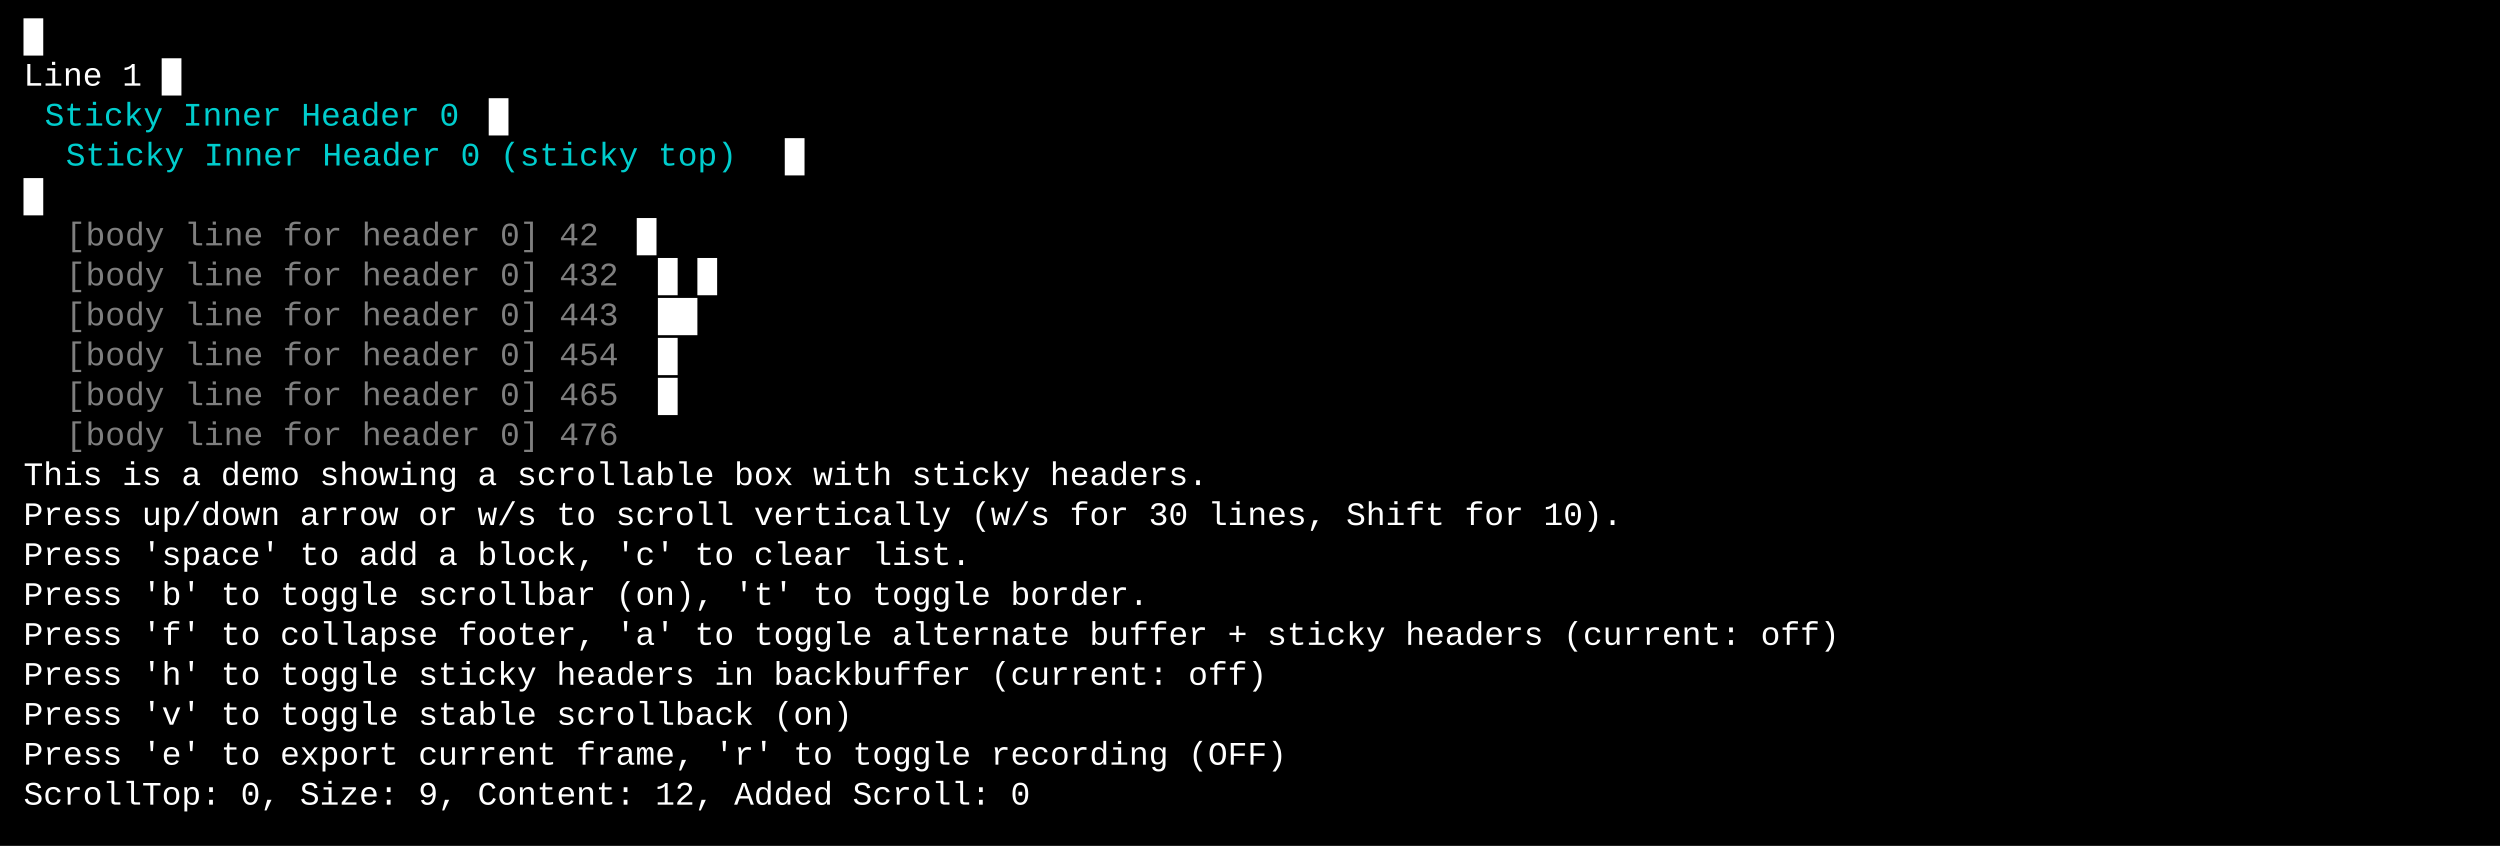
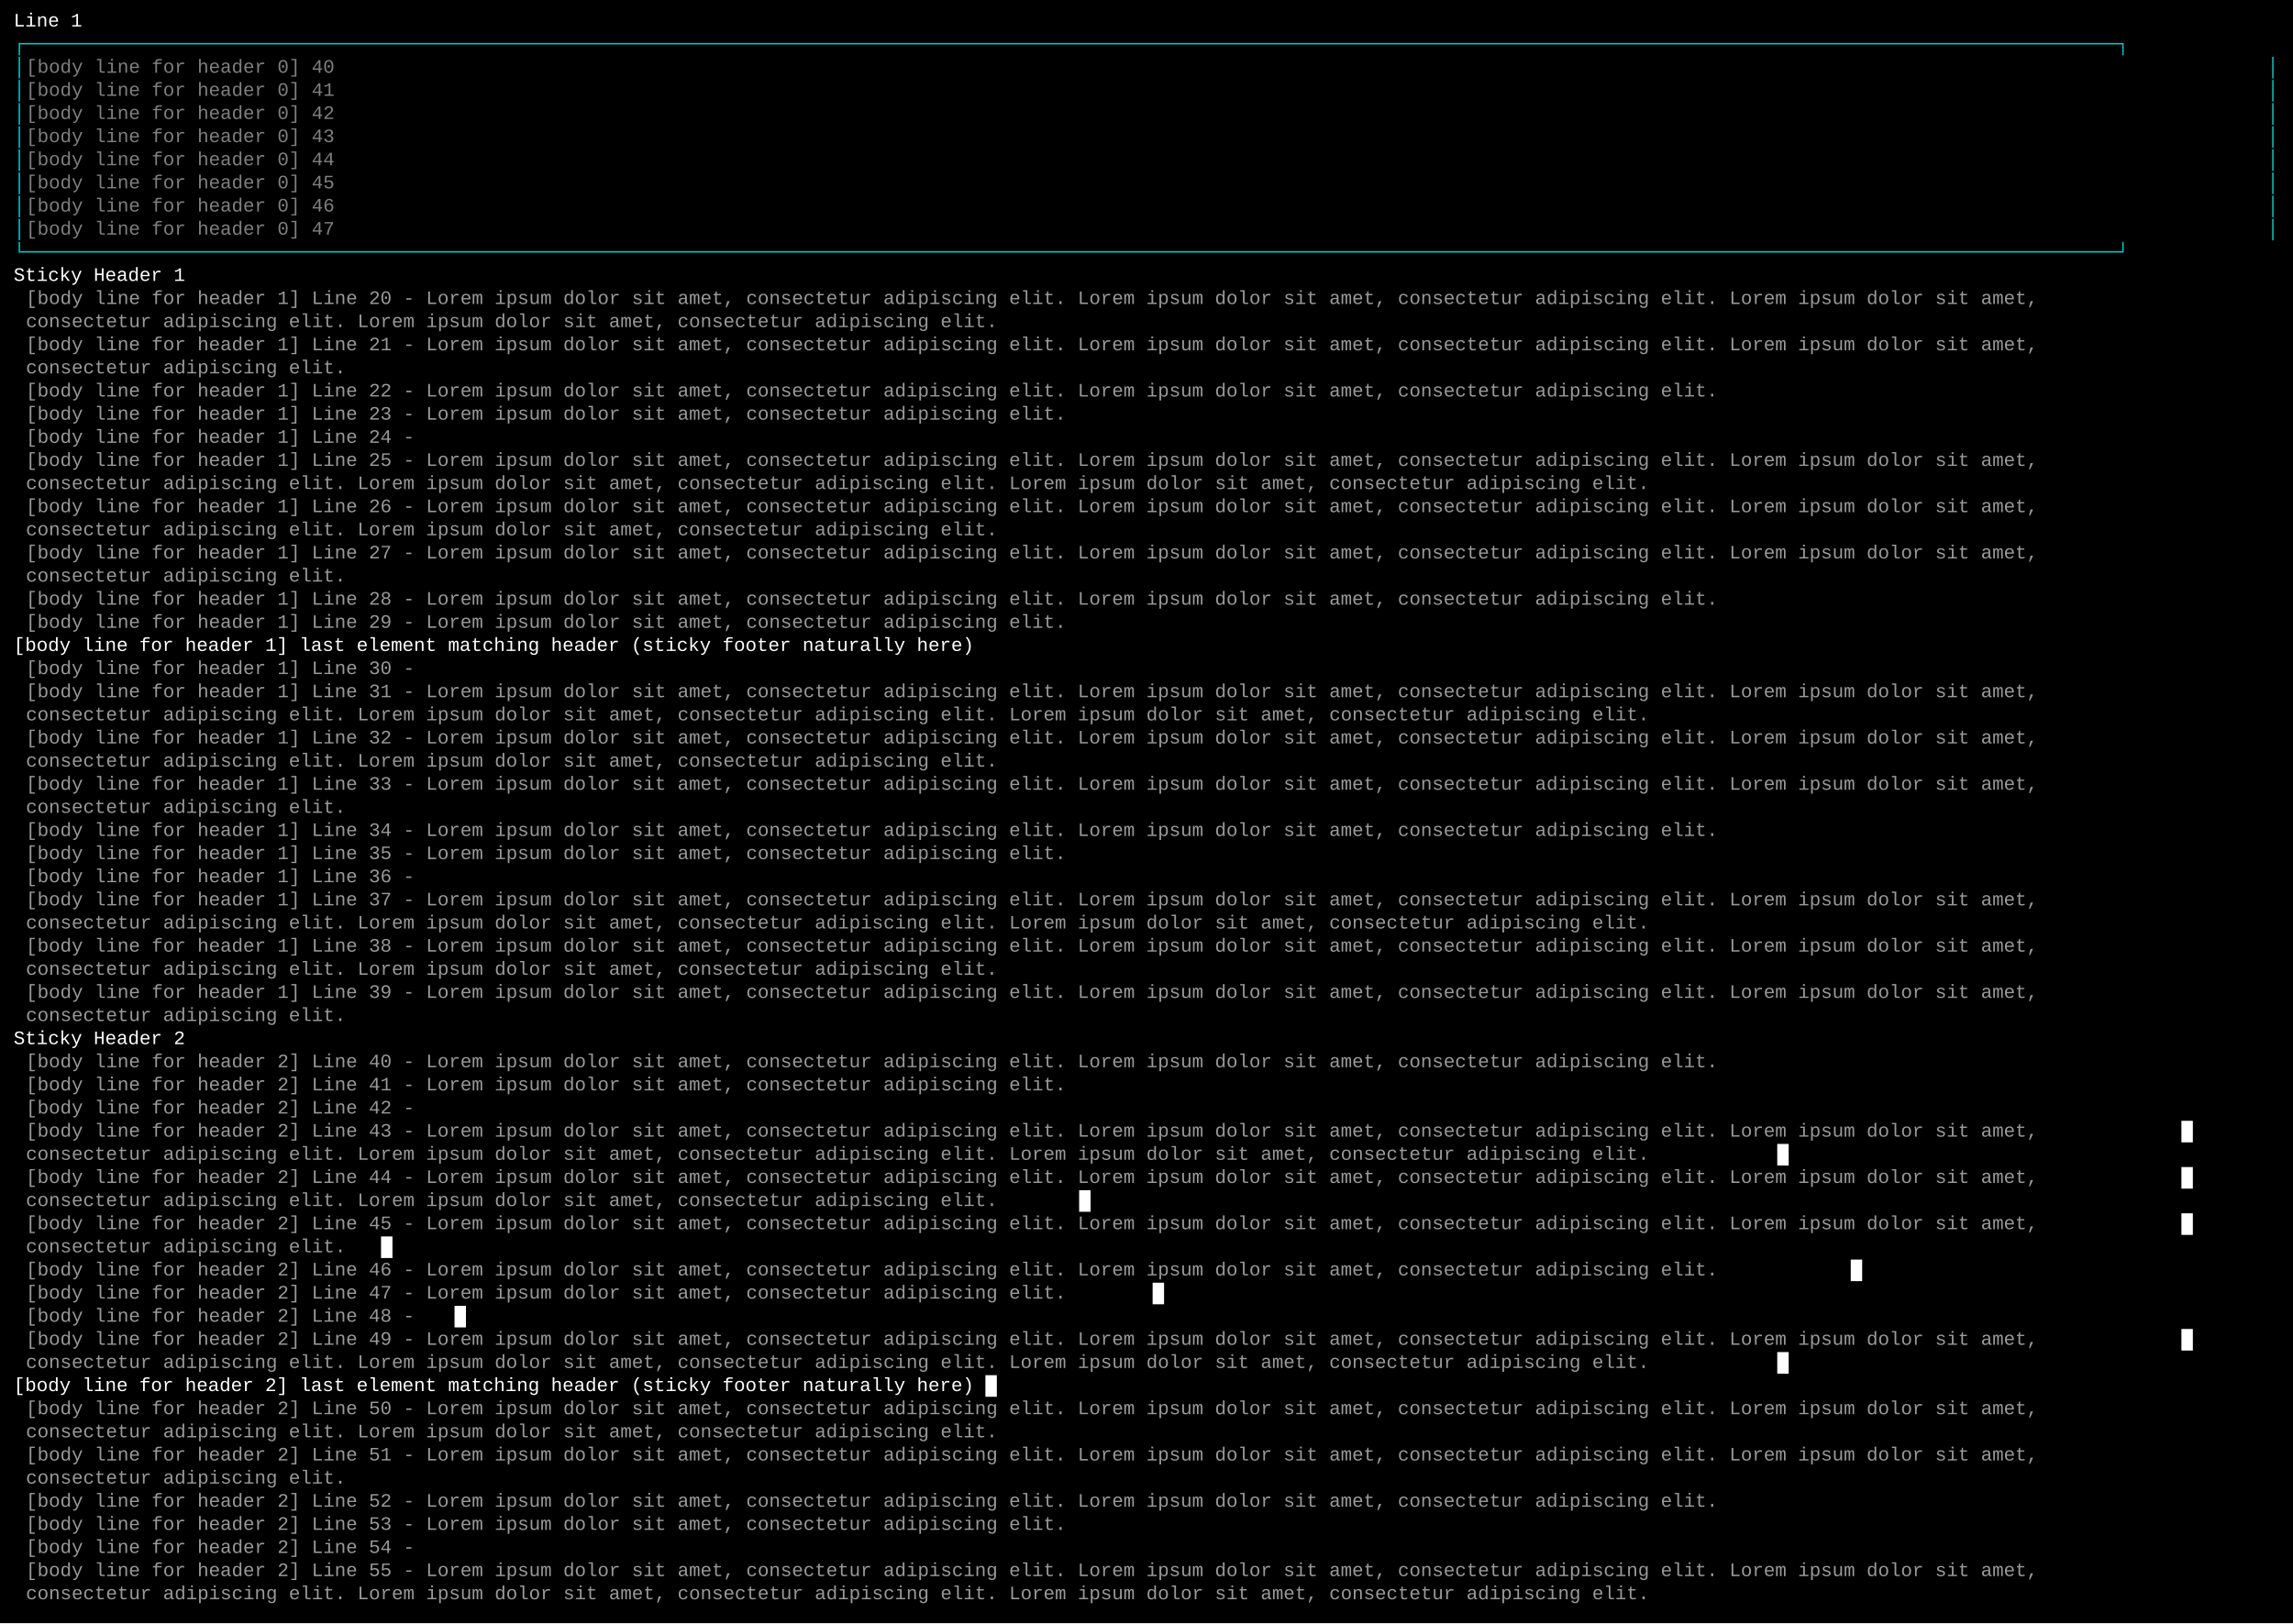
- <svg xmlns="http://www.w3.org/2000/svg" width="1064" height="360" viewBox="0 0 1064 360">
+ <svg xmlns="http://www.w3.org/2000/svg" width="1685" height="1193" viewBox="0 0 1685 1193">
  <style>
    text { font-family: Consolas, "Courier New", monospace; font-size: 14px; dominant-baseline: text-before-edge; white-space: pre; }
  </style>
-   <rect width="1064" height="360" fill="#000000" />
+   <rect width="1685" height="1193" fill="#000000" />
  <g transform="translate(10, 10)">
-     <text x="0" y="2" fill="#ffffff" textLength="1044" lengthAdjust="spacingAndGlyphs">                                                                                                                   █</text>
-     <text x="0" y="19" fill="#ffffff" textLength="1044" lengthAdjust="spacingAndGlyphs"> Line 1                                                                                                            █</text>
-     <text x="9" y="36" fill="#00cdcd" textLength="189" lengthAdjust="spacingAndGlyphs">Sticky Inner Header 0</text>
-     <text x="198" y="36" fill="#ffffff" textLength="846" lengthAdjust="spacingAndGlyphs">                                                                                             █</text>
-     <text x="18" y="53" fill="#00cdcd" textLength="306" lengthAdjust="spacingAndGlyphs">Sticky Inner Header 0 (sticky top)</text>
-     <text x="324" y="53" fill="#ffffff" textLength="720" lengthAdjust="spacingAndGlyphs">                                                                               █</text>
-     <text x="0" y="70" fill="#ffffff" textLength="1044" lengthAdjust="spacingAndGlyphs">                                                                                                                   █</text>
-     <text x="18" y="87" fill="#7f7f7f" textLength="243" lengthAdjust="spacingAndGlyphs">[body line for header 0] 42</text>
-     <text x="261" y="87" fill="#ffffff" textLength="783" lengthAdjust="spacingAndGlyphs">                                                                                      █</text>
-     <text x="18" y="104" fill="#7f7f7f" textLength="252" lengthAdjust="spacingAndGlyphs">[body line for header 0] 432</text>
-     <text x="270" y="104" fill="#ffffff" textLength="774" lengthAdjust="spacingAndGlyphs">                                                                                   █ █</text>
-     <text x="18" y="121" fill="#7f7f7f" textLength="252" lengthAdjust="spacingAndGlyphs">[body line for header 0] 443</text>
-     <text x="270" y="121" fill="#ffffff" textLength="774" lengthAdjust="spacingAndGlyphs">                                                                                    ██</text>
-     <text x="18" y="138" fill="#7f7f7f" textLength="252" lengthAdjust="spacingAndGlyphs">[body line for header 0] 454</text>
-     <text x="270" y="138" fill="#ffffff" textLength="774" lengthAdjust="spacingAndGlyphs">                                                                                     █</text>
-     <text x="18" y="155" fill="#7f7f7f" textLength="252" lengthAdjust="spacingAndGlyphs">[body line for header 0] 465</text>
-     <text x="270" y="155" fill="#ffffff" textLength="774" lengthAdjust="spacingAndGlyphs">                                                                                     █</text>
-     <text x="18" y="172" fill="#7f7f7f" textLength="252" lengthAdjust="spacingAndGlyphs">[body line for header 0] 476</text>
-     <text x="0" y="189" fill="#ffffff" textLength="1044" lengthAdjust="spacingAndGlyphs">This is a demo showing a scrollable box with sticky headers.                                                        </text>
-     <text x="0" y="206" fill="#ffffff" textLength="1044" lengthAdjust="spacingAndGlyphs">Press up/down arrow or w/s to scroll vertically (w/s for 30 lines, Shift for 10).                                   </text>
-     <text x="0" y="223" fill="#ffffff" textLength="1044" lengthAdjust="spacingAndGlyphs">Press 'space' to add a block, 'c' to clear list.                                                                    </text>
-     <text x="0" y="240" fill="#ffffff" textLength="1044" lengthAdjust="spacingAndGlyphs">Press 'b' to toggle scrollbar (on), 't' to toggle border.                                                           </text>
-     <text x="0" y="257" fill="#ffffff" textLength="1044" lengthAdjust="spacingAndGlyphs">Press 'f' to collapse footer, 'a' to toggle alternate buffer + sticky headers (current: off)                        </text>
-     <text x="0" y="274" fill="#ffffff" textLength="1044" lengthAdjust="spacingAndGlyphs">Press 'h' to toggle sticky headers in backbuffer (current: off)                                                     </text>
-     <text x="0" y="291" fill="#ffffff" textLength="1044" lengthAdjust="spacingAndGlyphs">Press 'v' to toggle stable scrollback (on)                                                                          </text>
-     <text x="0" y="308" fill="#ffffff" textLength="1044" lengthAdjust="spacingAndGlyphs">Press 'e' to export current frame, 'r' to toggle recording (OFF)                                                    </text>
-     <text x="0" y="325" fill="#ffffff" textLength="1044" lengthAdjust="spacingAndGlyphs">ScrollTop: 0, Size: 9, Content: 12, Added Scroll: 0                                                                 </text>
+     <text x="0" y="2" fill="#ffffff" textLength="1665" lengthAdjust="spacingAndGlyphs">Line 1                                                                                                                                                                                   </text>
+     <text x="0" y="19" fill="#00cdcd" textLength="1665" lengthAdjust="spacingAndGlyphs">┌───────────────────────────────────────────────────────────────────────────────────────────────────────────────────────────────────────────────────────────────────────────────────────┐</text>
+     <text x="0" y="36" fill="#00cdcd" textLength="9" lengthAdjust="spacingAndGlyphs">│</text>
+     <text x="9" y="36" fill="#7f7f7f" textLength="243" lengthAdjust="spacingAndGlyphs">[body line for header 0] 40</text>
+     <text x="1656" y="36" fill="#00cdcd" textLength="9" lengthAdjust="spacingAndGlyphs">│</text>
+     <text x="0" y="53" fill="#00cdcd" textLength="9" lengthAdjust="spacingAndGlyphs">│</text>
+     <text x="9" y="53" fill="#7f7f7f" textLength="243" lengthAdjust="spacingAndGlyphs">[body line for header 0] 41</text>
+     <text x="1656" y="53" fill="#00cdcd" textLength="9" lengthAdjust="spacingAndGlyphs">│</text>
+     <text x="0" y="70" fill="#00cdcd" textLength="9" lengthAdjust="spacingAndGlyphs">│</text>
+     <text x="9" y="70" fill="#7f7f7f" textLength="243" lengthAdjust="spacingAndGlyphs">[body line for header 0] 42</text>
+     <text x="1656" y="70" fill="#00cdcd" textLength="9" lengthAdjust="spacingAndGlyphs">│</text>
+     <text x="0" y="87" fill="#00cdcd" textLength="9" lengthAdjust="spacingAndGlyphs">│</text>
+     <text x="9" y="87" fill="#7f7f7f" textLength="243" lengthAdjust="spacingAndGlyphs">[body line for header 0] 43</text>
+     <text x="1656" y="87" fill="#00cdcd" textLength="9" lengthAdjust="spacingAndGlyphs">│</text>
+     <text x="0" y="104" fill="#00cdcd" textLength="9" lengthAdjust="spacingAndGlyphs">│</text>
+     <text x="9" y="104" fill="#7f7f7f" textLength="243" lengthAdjust="spacingAndGlyphs">[body line for header 0] 44</text>
+     <text x="1656" y="104" fill="#00cdcd" textLength="9" lengthAdjust="spacingAndGlyphs">│</text>
+     <text x="0" y="121" fill="#00cdcd" textLength="9" lengthAdjust="spacingAndGlyphs">│</text>
+     <text x="9" y="121" fill="#7f7f7f" textLength="243" lengthAdjust="spacingAndGlyphs">[body line for header 0] 45</text>
+     <text x="1656" y="121" fill="#00cdcd" textLength="9" lengthAdjust="spacingAndGlyphs">│</text>
+     <text x="0" y="138" fill="#00cdcd" textLength="9" lengthAdjust="spacingAndGlyphs">│</text>
+     <text x="9" y="138" fill="#7f7f7f" textLength="243" lengthAdjust="spacingAndGlyphs">[body line for header 0] 46</text>
+     <text x="1656" y="138" fill="#00cdcd" textLength="9" lengthAdjust="spacingAndGlyphs">│</text>
+     <text x="0" y="155" fill="#00cdcd" textLength="9" lengthAdjust="spacingAndGlyphs">│</text>
+     <text x="9" y="155" fill="#7f7f7f" textLength="243" lengthAdjust="spacingAndGlyphs">[body line for header 0] 47</text>
+     <text x="1656" y="155" fill="#00cdcd" textLength="9" lengthAdjust="spacingAndGlyphs">│</text>
+     <text x="0" y="172" fill="#00cdcd" textLength="1665" lengthAdjust="spacingAndGlyphs">└───────────────────────────────────────────────────────────────────────────────────────────────────────────────────────────────────────────────────────────────────────────────────────┘</text>
+     <text x="0" y="189" fill="#ffffff" textLength="1665" lengthAdjust="spacingAndGlyphs"> Sticky Header 1                                                                                                                                                                         </text>
+     <text x="9" y="206" fill="#999999" textLength="1584" lengthAdjust="spacingAndGlyphs">[body line for header 1] Line 20 - Lorem ipsum dolor sit amet, consectetur adipiscing elit. Lorem ipsum dolor sit amet, consectetur adipiscing elit. Lorem ipsum dolor sit amet,</text>
+     <text x="9" y="223" fill="#999999" textLength="774" lengthAdjust="spacingAndGlyphs">consectetur adipiscing elit. Lorem ipsum dolor sit amet, consectetur adipiscing elit. </text>
+     <text x="9" y="240" fill="#999999" textLength="1584" lengthAdjust="spacingAndGlyphs">[body line for header 1] Line 21 - Lorem ipsum dolor sit amet, consectetur adipiscing elit. Lorem ipsum dolor sit amet, consectetur adipiscing elit. Lorem ipsum dolor sit amet,</text>
+     <text x="9" y="257" fill="#999999" textLength="261" lengthAdjust="spacingAndGlyphs">consectetur adipiscing elit. </text>
+     <text x="9" y="274" fill="#999999" textLength="1341" lengthAdjust="spacingAndGlyphs">[body line for header 1] Line 22 - Lorem ipsum dolor sit amet, consectetur adipiscing elit. Lorem ipsum dolor sit amet, consectetur adipiscing elit. </text>
+     <text x="9" y="291" fill="#999999" textLength="828" lengthAdjust="spacingAndGlyphs">[body line for header 1] Line 23 - Lorem ipsum dolor sit amet, consectetur adipiscing elit. </text>
+     <text x="9" y="308" fill="#999999" textLength="315" lengthAdjust="spacingAndGlyphs">[body line for header 1] Line 24 - </text>
+     <text x="9" y="325" fill="#999999" textLength="1584" lengthAdjust="spacingAndGlyphs">[body line for header 1] Line 25 - Lorem ipsum dolor sit amet, consectetur adipiscing elit. Lorem ipsum dolor sit amet, consectetur adipiscing elit. Lorem ipsum dolor sit amet,</text>
+     <text x="9" y="342" fill="#999999" textLength="1287" lengthAdjust="spacingAndGlyphs">consectetur adipiscing elit. Lorem ipsum dolor sit amet, consectetur adipiscing elit. Lorem ipsum dolor sit amet, consectetur adipiscing elit. </text>
+     <text x="9" y="359" fill="#999999" textLength="1584" lengthAdjust="spacingAndGlyphs">[body line for header 1] Line 26 - Lorem ipsum dolor sit amet, consectetur adipiscing elit. Lorem ipsum dolor sit amet, consectetur adipiscing elit. Lorem ipsum dolor sit amet,</text>
+     <text x="9" y="376" fill="#999999" textLength="774" lengthAdjust="spacingAndGlyphs">consectetur adipiscing elit. Lorem ipsum dolor sit amet, consectetur adipiscing elit. </text>
+     <text x="9" y="393" fill="#999999" textLength="1584" lengthAdjust="spacingAndGlyphs">[body line for header 1] Line 27 - Lorem ipsum dolor sit amet, consectetur adipiscing elit. Lorem ipsum dolor sit amet, consectetur adipiscing elit. Lorem ipsum dolor sit amet,</text>
+     <text x="9" y="410" fill="#999999" textLength="261" lengthAdjust="spacingAndGlyphs">consectetur adipiscing elit. </text>
+     <text x="9" y="427" fill="#999999" textLength="1341" lengthAdjust="spacingAndGlyphs">[body line for header 1] Line 28 - Lorem ipsum dolor sit amet, consectetur adipiscing elit. Lorem ipsum dolor sit amet, consectetur adipiscing elit. </text>
+     <text x="9" y="444" fill="#999999" textLength="828" lengthAdjust="spacingAndGlyphs">[body line for header 1] Line 29 - Lorem ipsum dolor sit amet, consectetur adipiscing elit. </text>
+     <text x="0" y="461" fill="#ffffff" textLength="1665" lengthAdjust="spacingAndGlyphs"> [body line for header 1] last element matching header (sticky footer naturally here)                                                                                                    </text>
+     <text x="9" y="478" fill="#999999" textLength="315" lengthAdjust="spacingAndGlyphs">[body line for header 1] Line 30 - </text>
+     <text x="9" y="495" fill="#999999" textLength="1584" lengthAdjust="spacingAndGlyphs">[body line for header 1] Line 31 - Lorem ipsum dolor sit amet, consectetur adipiscing elit. Lorem ipsum dolor sit amet, consectetur adipiscing elit. Lorem ipsum dolor sit amet,</text>
+     <text x="9" y="512" fill="#999999" textLength="1287" lengthAdjust="spacingAndGlyphs">consectetur adipiscing elit. Lorem ipsum dolor sit amet, consectetur adipiscing elit. Lorem ipsum dolor sit amet, consectetur adipiscing elit. </text>
+     <text x="9" y="529" fill="#999999" textLength="1584" lengthAdjust="spacingAndGlyphs">[body line for header 1] Line 32 - Lorem ipsum dolor sit amet, consectetur adipiscing elit. Lorem ipsum dolor sit amet, consectetur adipiscing elit. Lorem ipsum dolor sit amet,</text>
+     <text x="9" y="546" fill="#999999" textLength="774" lengthAdjust="spacingAndGlyphs">consectetur adipiscing elit. Lorem ipsum dolor sit amet, consectetur adipiscing elit. </text>
+     <text x="9" y="563" fill="#999999" textLength="1584" lengthAdjust="spacingAndGlyphs">[body line for header 1] Line 33 - Lorem ipsum dolor sit amet, consectetur adipiscing elit. Lorem ipsum dolor sit amet, consectetur adipiscing elit. Lorem ipsum dolor sit amet,</text>
+     <text x="9" y="580" fill="#999999" textLength="261" lengthAdjust="spacingAndGlyphs">consectetur adipiscing elit. </text>
+     <text x="9" y="597" fill="#999999" textLength="1341" lengthAdjust="spacingAndGlyphs">[body line for header 1] Line 34 - Lorem ipsum dolor sit amet, consectetur adipiscing elit. Lorem ipsum dolor sit amet, consectetur adipiscing elit. </text>
+     <text x="9" y="614" fill="#999999" textLength="828" lengthAdjust="spacingAndGlyphs">[body line for header 1] Line 35 - Lorem ipsum dolor sit amet, consectetur adipiscing elit. </text>
+     <text x="9" y="631" fill="#999999" textLength="315" lengthAdjust="spacingAndGlyphs">[body line for header 1] Line 36 - </text>
+     <text x="9" y="648" fill="#999999" textLength="1584" lengthAdjust="spacingAndGlyphs">[body line for header 1] Line 37 - Lorem ipsum dolor sit amet, consectetur adipiscing elit. Lorem ipsum dolor sit amet, consectetur adipiscing elit. Lorem ipsum dolor sit amet,</text>
+     <text x="9" y="665" fill="#999999" textLength="1287" lengthAdjust="spacingAndGlyphs">consectetur adipiscing elit. Lorem ipsum dolor sit amet, consectetur adipiscing elit. Lorem ipsum dolor sit amet, consectetur adipiscing elit. </text>
+     <text x="9" y="682" fill="#999999" textLength="1584" lengthAdjust="spacingAndGlyphs">[body line for header 1] Line 38 - Lorem ipsum dolor sit amet, consectetur adipiscing elit. Lorem ipsum dolor sit amet, consectetur adipiscing elit. Lorem ipsum dolor sit amet,</text>
+     <text x="9" y="699" fill="#999999" textLength="774" lengthAdjust="spacingAndGlyphs">consectetur adipiscing elit. Lorem ipsum dolor sit amet, consectetur adipiscing elit. </text>
+     <text x="9" y="716" fill="#999999" textLength="1584" lengthAdjust="spacingAndGlyphs">[body line for header 1] Line 39 - Lorem ipsum dolor sit amet, consectetur adipiscing elit. Lorem ipsum dolor sit amet, consectetur adipiscing elit. Lorem ipsum dolor sit amet,</text>
+     <text x="9" y="733" fill="#999999" textLength="261" lengthAdjust="spacingAndGlyphs">consectetur adipiscing elit. </text>
+     <text x="0" y="750" fill="#ffffff" textLength="1665" lengthAdjust="spacingAndGlyphs"> Sticky Header 2                                                                                                                                                                         </text>
+     <text x="9" y="767" fill="#999999" textLength="1341" lengthAdjust="spacingAndGlyphs">[body line for header 2] Line 40 - Lorem ipsum dolor sit amet, consectetur adipiscing elit. Lorem ipsum dolor sit amet, consectetur adipiscing elit. </text>
+     <text x="9" y="784" fill="#999999" textLength="828" lengthAdjust="spacingAndGlyphs">[body line for header 2] Line 41 - Lorem ipsum dolor sit amet, consectetur adipiscing elit. </text>
+     <text x="9" y="801" fill="#999999" textLength="315" lengthAdjust="spacingAndGlyphs">[body line for header 2] Line 42 - </text>
+     <text x="9" y="818" fill="#999999" textLength="1584" lengthAdjust="spacingAndGlyphs">[body line for header 2] Line 43 - Lorem ipsum dolor sit amet, consectetur adipiscing elit. Lorem ipsum dolor sit amet, consectetur adipiscing elit. Lorem ipsum dolor sit amet,</text>
+     <text x="1593" y="818" fill="#ffffff" textLength="72" lengthAdjust="spacingAndGlyphs">       █</text>
+     <text x="9" y="835" fill="#999999" textLength="1287" lengthAdjust="spacingAndGlyphs">consectetur adipiscing elit. Lorem ipsum dolor sit amet, consectetur adipiscing elit. Lorem ipsum dolor sit amet, consectetur adipiscing elit. </text>
+     <text x="1296" y="835" fill="#ffffff" textLength="369" lengthAdjust="spacingAndGlyphs">                                        █</text>
+     <text x="9" y="852" fill="#999999" textLength="1584" lengthAdjust="spacingAndGlyphs">[body line for header 2] Line 44 - Lorem ipsum dolor sit amet, consectetur adipiscing elit. Lorem ipsum dolor sit amet, consectetur adipiscing elit. Lorem ipsum dolor sit amet,</text>
+     <text x="1593" y="852" fill="#ffffff" textLength="72" lengthAdjust="spacingAndGlyphs">       █</text>
+     <text x="9" y="869" fill="#999999" textLength="774" lengthAdjust="spacingAndGlyphs">consectetur adipiscing elit. Lorem ipsum dolor sit amet, consectetur adipiscing elit. </text>
+     <text x="783" y="869" fill="#ffffff" textLength="882" lengthAdjust="spacingAndGlyphs">                                                                                                 █</text>
+     <text x="9" y="886" fill="#999999" textLength="1584" lengthAdjust="spacingAndGlyphs">[body line for header 2] Line 45 - Lorem ipsum dolor sit amet, consectetur adipiscing elit. Lorem ipsum dolor sit amet, consectetur adipiscing elit. Lorem ipsum dolor sit amet,</text>
+     <text x="1593" y="886" fill="#ffffff" textLength="72" lengthAdjust="spacingAndGlyphs">       █</text>
+     <text x="9" y="903" fill="#999999" textLength="261" lengthAdjust="spacingAndGlyphs">consectetur adipiscing elit. </text>
+     <text x="270" y="903" fill="#ffffff" textLength="1395" lengthAdjust="spacingAndGlyphs">                                                                                                                                                          █</text>
+     <text x="9" y="920" fill="#999999" textLength="1341" lengthAdjust="spacingAndGlyphs">[body line for header 2] Line 46 - Lorem ipsum dolor sit amet, consectetur adipiscing elit. Lorem ipsum dolor sit amet, consectetur adipiscing elit. </text>
+     <text x="1350" y="920" fill="#ffffff" textLength="315" lengthAdjust="spacingAndGlyphs">                                  █</text>
+     <text x="9" y="937" fill="#999999" textLength="828" lengthAdjust="spacingAndGlyphs">[body line for header 2] Line 47 - Lorem ipsum dolor sit amet, consectetur adipiscing elit. </text>
+     <text x="837" y="937" fill="#ffffff" textLength="828" lengthAdjust="spacingAndGlyphs">                                                                                           █</text>
+     <text x="9" y="954" fill="#999999" textLength="315" lengthAdjust="spacingAndGlyphs">[body line for header 2] Line 48 - </text>
+     <text x="324" y="954" fill="#ffffff" textLength="1341" lengthAdjust="spacingAndGlyphs">                                                                                                                                                    █</text>
+     <text x="9" y="971" fill="#999999" textLength="1584" lengthAdjust="spacingAndGlyphs">[body line for header 2] Line 49 - Lorem ipsum dolor sit amet, consectetur adipiscing elit. Lorem ipsum dolor sit amet, consectetur adipiscing elit. Lorem ipsum dolor sit amet,</text>
+     <text x="1593" y="971" fill="#ffffff" textLength="72" lengthAdjust="spacingAndGlyphs">       █</text>
+     <text x="9" y="988" fill="#999999" textLength="1287" lengthAdjust="spacingAndGlyphs">consectetur adipiscing elit. Lorem ipsum dolor sit amet, consectetur adipiscing elit. Lorem ipsum dolor sit amet, consectetur adipiscing elit. </text>
+     <text x="1296" y="988" fill="#ffffff" textLength="369" lengthAdjust="spacingAndGlyphs">                                        █</text>
+     <text x="0" y="1005" fill="#ffffff" textLength="1665" lengthAdjust="spacingAndGlyphs"> [body line for header 2] last element matching header (sticky footer naturally here)                                                                                                   █</text>
+     <text x="9" y="1022" fill="#999999" textLength="1584" lengthAdjust="spacingAndGlyphs">[body line for header 2] Line 50 - Lorem ipsum dolor sit amet, consectetur adipiscing elit. Lorem ipsum dolor sit amet, consectetur adipiscing elit. Lorem ipsum dolor sit amet,</text>
+     <text x="9" y="1039" fill="#999999" textLength="774" lengthAdjust="spacingAndGlyphs">consectetur adipiscing elit. Lorem ipsum dolor sit amet, consectetur adipiscing elit. </text>
+     <text x="9" y="1056" fill="#999999" textLength="1584" lengthAdjust="spacingAndGlyphs">[body line for header 2] Line 51 - Lorem ipsum dolor sit amet, consectetur adipiscing elit. Lorem ipsum dolor sit amet, consectetur adipiscing elit. Lorem ipsum dolor sit amet,</text>
+     <text x="9" y="1073" fill="#999999" textLength="261" lengthAdjust="spacingAndGlyphs">consectetur adipiscing elit. </text>
+     <text x="9" y="1090" fill="#999999" textLength="1341" lengthAdjust="spacingAndGlyphs">[body line for header 2] Line 52 - Lorem ipsum dolor sit amet, consectetur adipiscing elit. Lorem ipsum dolor sit amet, consectetur adipiscing elit. </text>
+     <text x="9" y="1107" fill="#999999" textLength="828" lengthAdjust="spacingAndGlyphs">[body line for header 2] Line 53 - Lorem ipsum dolor sit amet, consectetur adipiscing elit. </text>
+     <text x="9" y="1124" fill="#999999" textLength="315" lengthAdjust="spacingAndGlyphs">[body line for header 2] Line 54 - </text>
+     <text x="9" y="1141" fill="#999999" textLength="1584" lengthAdjust="spacingAndGlyphs">[body line for header 2] Line 55 - Lorem ipsum dolor sit amet, consectetur adipiscing elit. Lorem ipsum dolor sit amet, consectetur adipiscing elit. Lorem ipsum dolor sit amet,</text>
+     <text x="9" y="1158" fill="#999999" textLength="1287" lengthAdjust="spacingAndGlyphs">consectetur adipiscing elit. Lorem ipsum dolor sit amet, consectetur adipiscing elit. Lorem ipsum dolor sit amet, consectetur adipiscing elit. </text>
  </g>
</svg>
